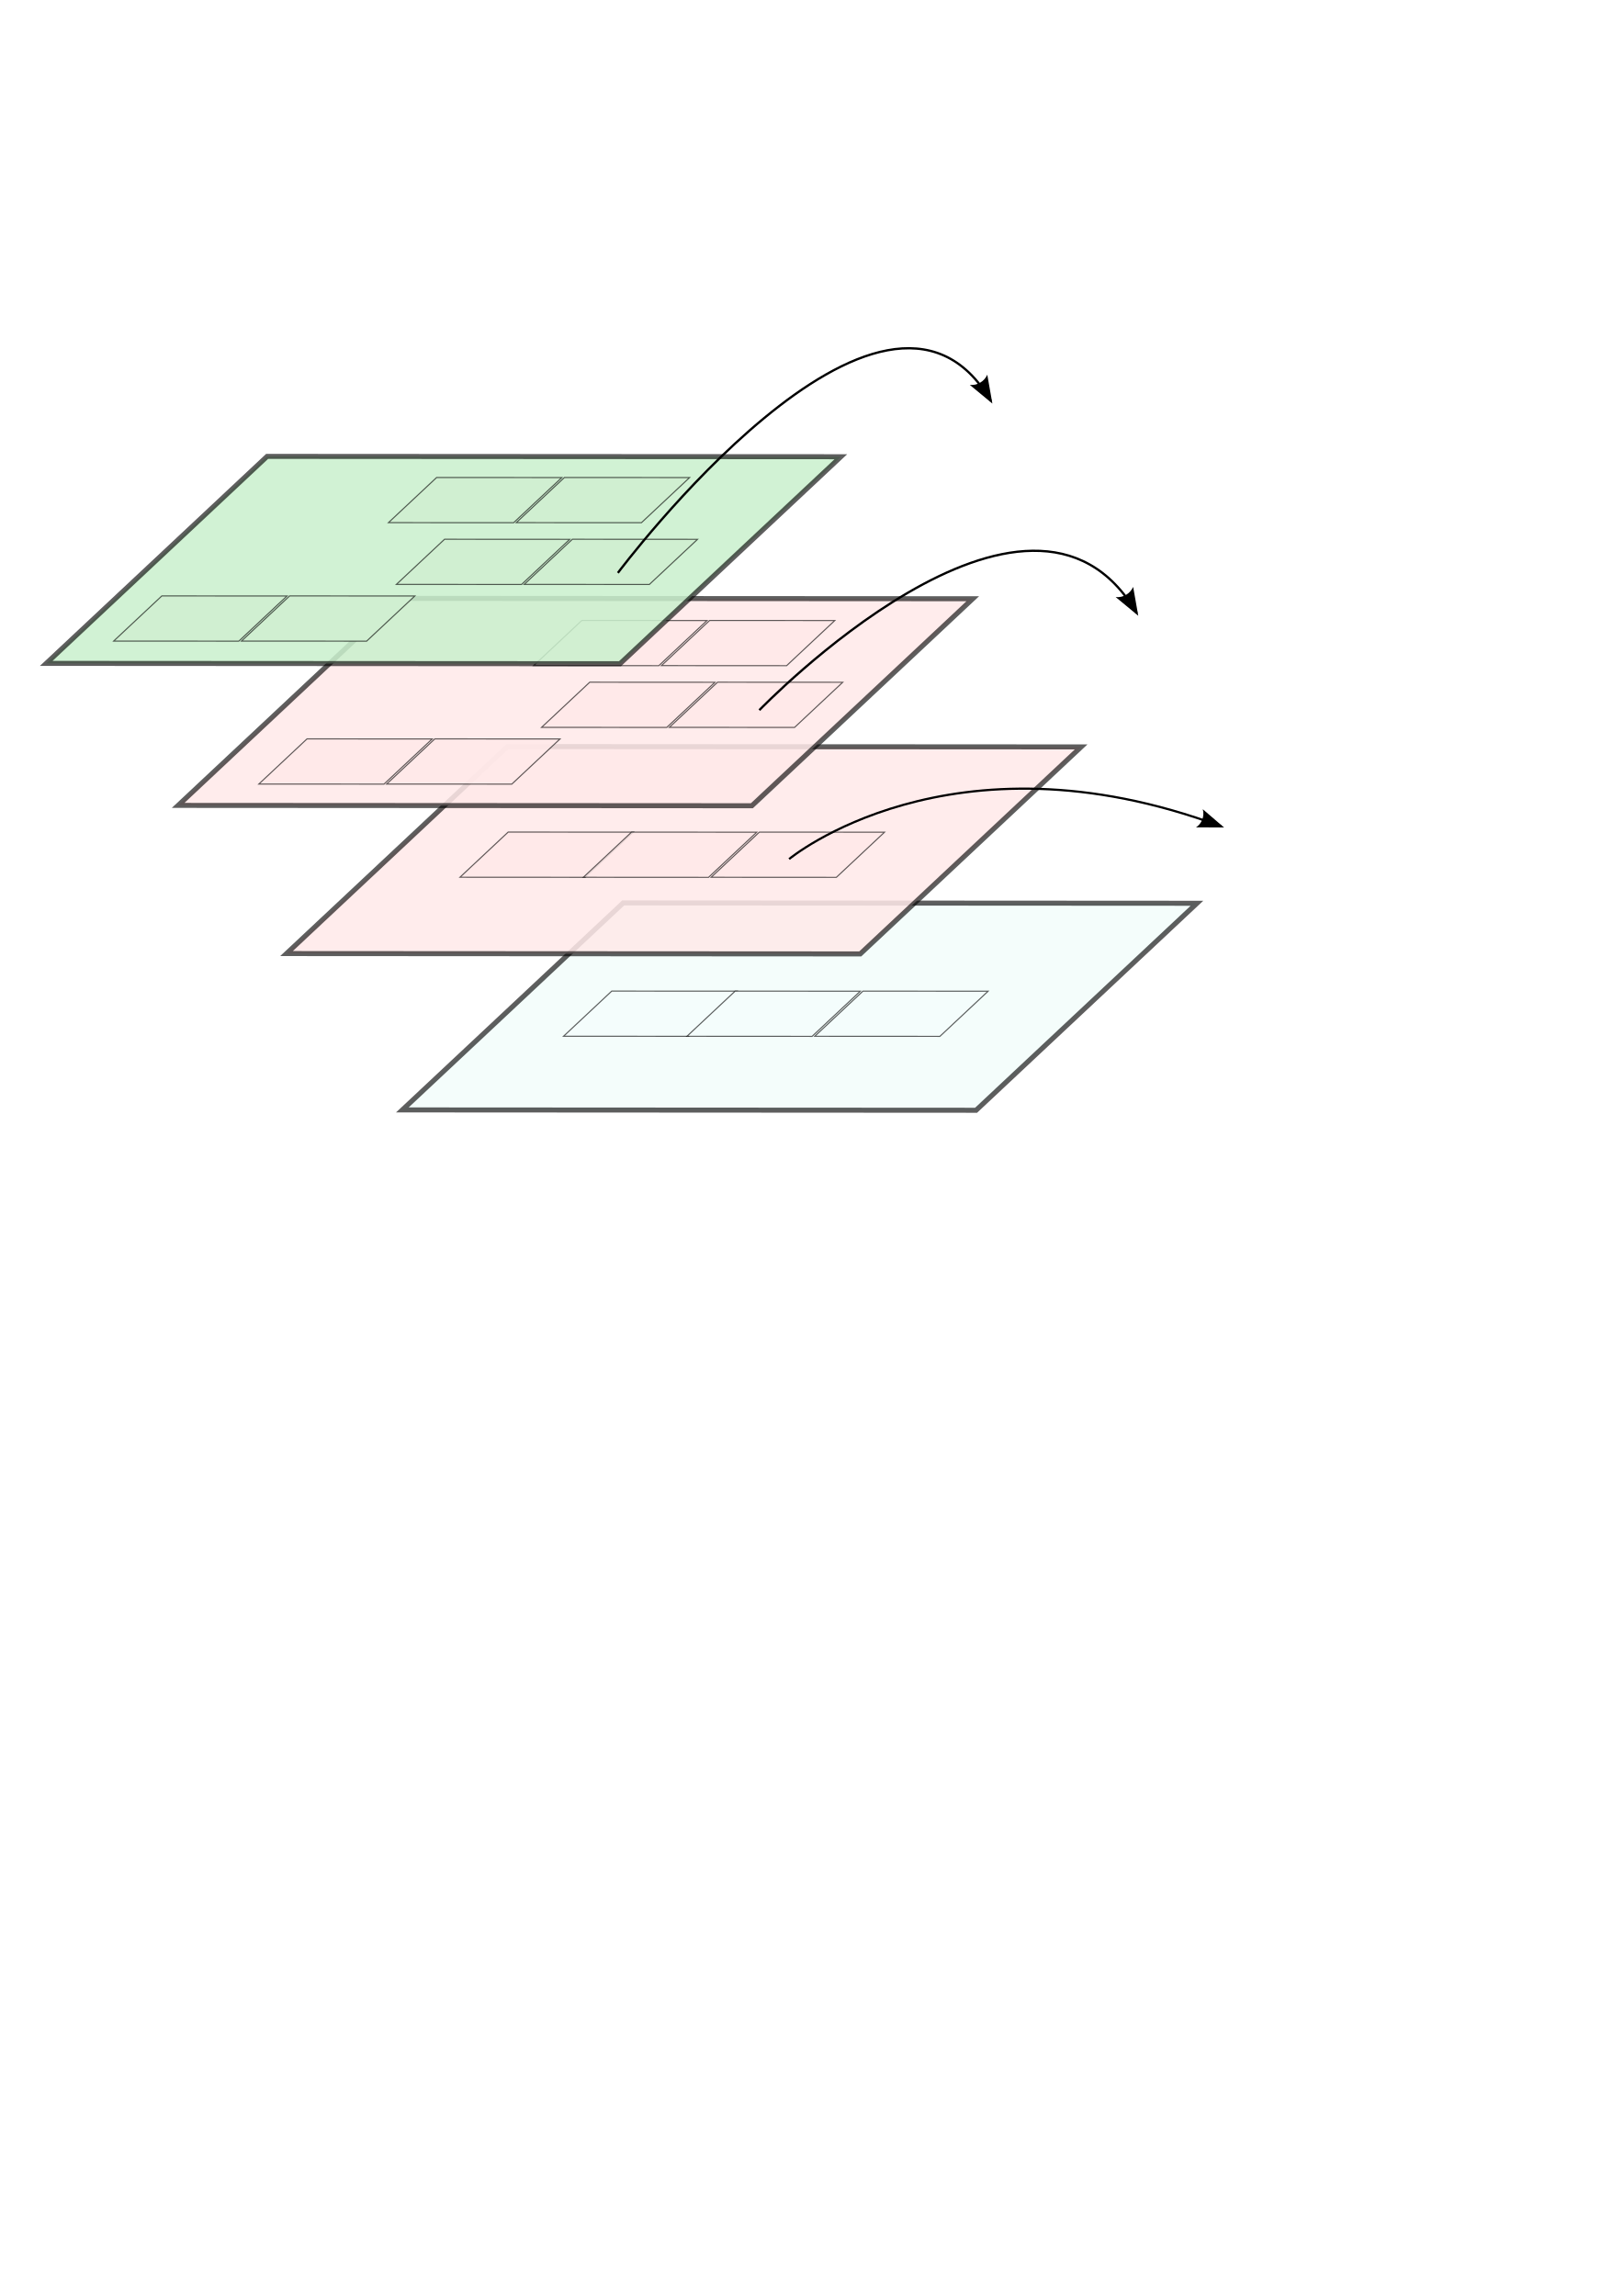
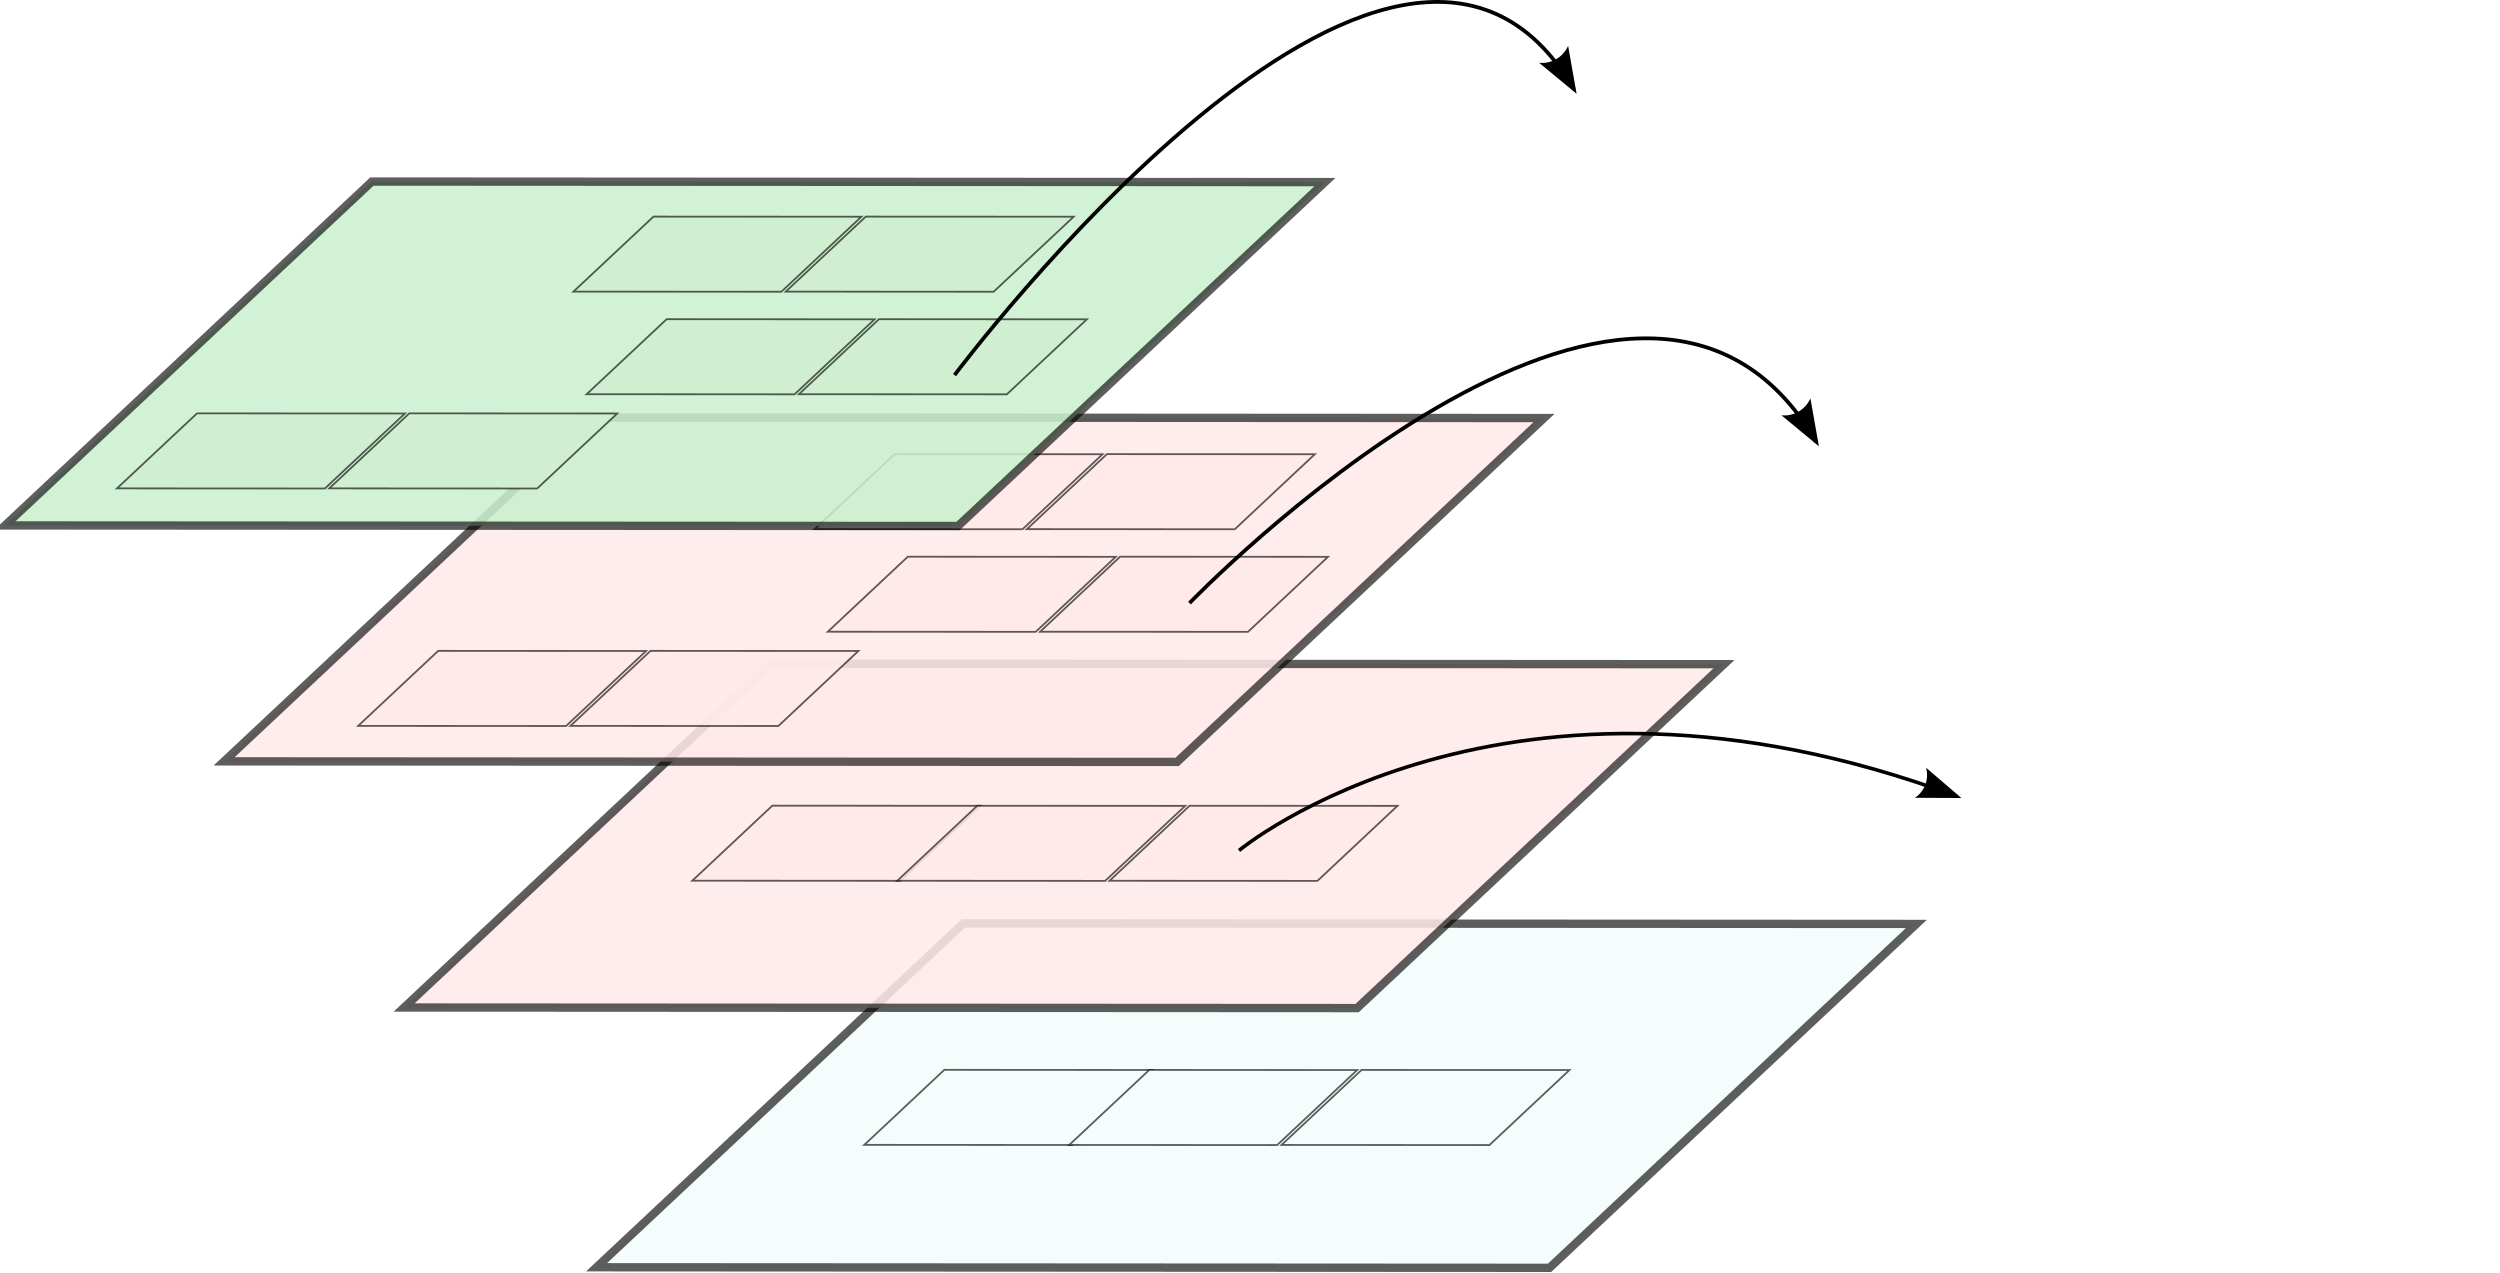
- <svg xmlns="http://www.w3.org/2000/svg" width="744.094" height="1052.362" id="svg2">
+ <svg xmlns="http://www.w3.org/2000/svg" width="689.739" height="351.179" id="svg2" version="1.1">
  <defs id="defs4">
-     <marker orient="auto" refY="0.0" refX="0.0" id="Arrow2Lend" style="overflow:visible;">
-       <path id="path7074" style="font-size:12.0;fill-rule:evenodd;stroke-width:0.625;stroke-linejoin:round;" d="M 8.719,4.034 L -2.207,0.016 L 8.719,-4.002 C 6.973,-1.63 6.983,1.616 8.719,4.034 z " transform="scale(1.1) rotate(180) translate(1,0)" />
+     <marker orient="auto" refY="0" refX="0" id="Arrow2Lend" style="overflow:visible">
+       <path id="path7074" style="font-size:12px;fill-rule:evenodd;stroke-width:0.625;stroke-linejoin:round" d="M 8.719,4.034 -2.207,0.016 8.719,-4.002 c -1.745,2.372 -1.735,5.617 -6e-7,8.035 z" transform="matrix(-1.1,0,0,-1.1,-1.1,0)" />
    </marker>
-     <marker orient="auto" refY="0.0" refX="0.0" id="Arrow1Lend" style="overflow:visible;">
-       <path id="path7056" d="M 0.0,0.0 L 5.0,-5.0 L -12.5,0.0 L 5.0,5.0 L 0.0,0.0 z " style="fill-rule:evenodd;stroke:#000000;stroke-width:1.0pt;marker-start:none;" transform="scale(0.8) rotate(180) translate(12.5,0)" />
+     <marker orient="auto" refY="0" refX="0" id="Arrow1Lend" style="overflow:visible">
+       <path id="path7056" d="M 0,0 5,-5 -12.5,0 5,5 0,0 z" style="fill-rule:evenodd;stroke:#000000;stroke-width:1pt;marker-start:none" transform="matrix(-0.8,0,0,-0.8,-10,0)" />
    </marker>
  </defs>
-   <g id="layer1">
-     <rect style="opacity:1;fill:#aff1e6;fill-opacity:0.137;stroke:#000000;stroke-width:3.361;stroke-linecap:round;stroke-miterlimit:4;stroke-dasharray:none;stroke-dashoffset:0;stroke-opacity:0.632" id="rect3142" width="262.929" height="138.733" x="726.645" y="604.509" transform="matrix(0.9999998,6.0000583e-4,-0.7295926,0.6838821,0,0)" />
-     <rect style="opacity:1;fill:#ffe8e8;fill-opacity:0.863;stroke:#000000;stroke-width:3.361;stroke-linecap:round;stroke-miterlimit:4;stroke-dasharray:none;stroke-dashoffset:0;stroke-opacity:0.632" id="rect19454" width="262.929" height="138.733" x="597.19" y="499.833" transform="matrix(0.9999998,6.0000449e-4,-0.7295926,0.6838821,0,0)" />
-     <rect style="opacity:1;fill:#ffe8e8;fill-opacity:0.863;stroke:#000000;stroke-width:3.361;stroke-linecap:round;stroke-miterlimit:4;stroke-dasharray:none;stroke-dashoffset:0;stroke-opacity:0.632" id="rect3134" width="262.929" height="138.733" x="475.153" y="400.637" transform="matrix(0.9999998,6.0000446e-4,-0.7295926,0.6838821,0,0)" />
+   <g id="layer1" transform="translate(-19.80315,-159.0948)">
+     <rect style="fill:#aff1e6;fill-opacity:0.137;stroke:#000000;stroke-width:3.361;stroke-linecap:round;stroke-miterlimit:4;stroke-opacity:0.632;stroke-dasharray:none;stroke-dashoffset:0" id="rect3142" width="262.929" height="138.733" x="726.645" y="604.509" transform="matrix(0.9999998,6.0000583e-4,-0.7295926,0.6838821,0,0)" />
+     <rect style="fill:#ffe8e8;fill-opacity:0.863;stroke:#000000;stroke-width:3.361;stroke-linecap:round;stroke-miterlimit:4;stroke-opacity:0.632;stroke-dasharray:none;stroke-dashoffset:0" id="rect19454" width="262.929" height="138.733" x="597.19" y="499.833" transform="matrix(0.9999998,6.0000449e-4,-0.7295926,0.6838821,0,0)" />
+     <rect style="fill:#ffe8e8;fill-opacity:0.863;stroke:#000000;stroke-width:3.361;stroke-linecap:round;stroke-miterlimit:4;stroke-opacity:0.632;stroke-dasharray:none;stroke-dashoffset:0" id="rect3134" width="262.929" height="138.733" x="475.153" y="400.637" transform="matrix(0.9999998,6.0000446e-4,-0.7295926,0.6838821,0,0)" />
    <g id="g20478" transform="translate(-907.731,-197.9899)">
-       <rect transform="matrix(0.9999998,6.0000467e-4,-0.7295926,0.6838821,0,0)" y="703.863" x="1687.895" height="30.264" width="57.357" id="rect20480" style="fill:#ffe8e8;fill-opacity:0.863;stroke:#000000;stroke-width:0.733;stroke-linecap:round;stroke-miterlimit:4;stroke-dasharray:none;stroke-dashoffset:0;stroke-opacity:0.632" />
-       <rect transform="matrix(0.9999998,6.0000473e-4,-0.7295926,0.6838821,0,0)" y="703.811" x="1746.426" height="30.265" width="57.357" id="rect20482" style="fill:#ffe8e8;fill-opacity:0.863;stroke:#000000;stroke-width:0.733;stroke-linecap:round;stroke-miterlimit:4;stroke-dasharray:none;stroke-dashoffset:0;stroke-opacity:0.632" />
+       <rect transform="matrix(0.9999998,6.0000467e-4,-0.7295926,0.6838821,0,0)" y="703.863" x="1687.895" height="30.264" width="57.357" id="rect20480" style="fill:#ffe8e8;fill-opacity:0.863;stroke:#000000;stroke-width:0.733;stroke-linecap:round;stroke-miterlimit:4;stroke-opacity:0.632;stroke-dasharray:none;stroke-dashoffset:0" />
+       <rect transform="matrix(0.9999998,6.0000473e-4,-0.7295926,0.6838821,0,0)" y="703.811" x="1746.426" height="30.265" width="57.357" id="rect20482" style="fill:#ffe8e8;fill-opacity:0.863;stroke:#000000;stroke-width:0.733;stroke-linecap:round;stroke-miterlimit:4;stroke-opacity:0.632;stroke-dasharray:none;stroke-dashoffset:0" />
    </g>
-     <rect style="opacity:1;fill:#c9f0cd;fill-opacity:0.863;stroke:#000000;stroke-width:3.361;stroke-linecap:round;stroke-miterlimit:4;stroke-dasharray:none;stroke-dashoffset:0;stroke-opacity:0.632" id="rect2160" width="262.929" height="138.733" x="345.354" y="305.57" transform="matrix(0.9999998,6.0000512e-4,-0.7295926,0.6838821,0,0)" />
+     <rect style="fill:#c9f0cd;fill-opacity:0.863;stroke:#000000;stroke-width:3.361;stroke-linecap:round;stroke-miterlimit:4;stroke-opacity:0.632;stroke-dasharray:none;stroke-dashoffset:0" id="rect2160" width="262.929" height="138.733" x="345.354" y="305.57" transform="matrix(0.9999998,6.0000512e-4,-0.7295926,0.6838821,0,0)" />
    <g id="g22464" transform="translate(-1100.201,-209.2336)" style="fill:#d0efd1;fill-opacity:1">
-       <rect transform="matrix(0.9999998,6.0000467e-4,-0.7295926,0.6838821,0,0)" y="703.863" x="1687.895" height="30.264" width="57.357" id="rect22466" style="fill:#d0efd1;fill-opacity:1;stroke:#000000;stroke-width:0.733;stroke-linecap:round;stroke-miterlimit:4;stroke-dasharray:none;stroke-dashoffset:0;stroke-opacity:0.632" />
-       <rect transform="matrix(0.9999998,6.0000473e-4,-0.7295926,0.6838821,0,0)" y="703.811" x="1746.426" height="30.265" width="57.357" id="rect22468" style="fill:#d0efd1;fill-opacity:1;stroke:#000000;stroke-width:0.733;stroke-linecap:round;stroke-miterlimit:4;stroke-dasharray:none;stroke-dashoffset:0;stroke-opacity:0.632" />
+       <rect transform="matrix(0.9999998,6.0000467e-4,-0.7295926,0.6838821,0,0)" y="703.863" x="1687.895" height="30.264" width="57.357" id="rect22466" style="fill:#d0efd1;fill-opacity:1;stroke:#000000;stroke-width:0.733;stroke-linecap:round;stroke-miterlimit:4;stroke-opacity:0.632;stroke-dasharray:none;stroke-dashoffset:0" />
+       <rect transform="matrix(0.9999998,6.0000473e-4,-0.7295926,0.6838821,0,0)" y="703.811" x="1746.426" height="30.265" width="57.357" id="rect22468" style="fill:#d0efd1;fill-opacity:1;stroke:#000000;stroke-width:0.733;stroke-linecap:round;stroke-miterlimit:4;stroke-opacity:0.632;stroke-dasharray:none;stroke-dashoffset:0" />
    </g>
    <flowRoot xml:space="preserve" id="flowRoot16162" transform="matrix(2.157772,0,0,2.157772,-319.7607,116.2176)">
      <flowRegion id="flowRegion16164">
        <rect id="rect16166" width="32.197" height="14.094" x="411.429" y="115.219" />
      </flowRegion>
      <flowPara id="flowPara16168">a+2</flowPara>
    </flowRoot>
    <g id="g20470" transform="translate(47.45736,70.88309)" style="fill:#f4fdfc;fill-opacity:1">
-       <rect transform="matrix(0.9999998,6.0000462e-4,-0.7295926,0.6838821,0,0)" y="560.026" x="641.471" height="30.264" width="57.357" id="rect20472" style="fill:#f4fdfc;fill-opacity:1;stroke:#000000;stroke-width:0.733;stroke-linecap:round;stroke-miterlimit:4;stroke-dasharray:none;stroke-dashoffset:0;stroke-opacity:0.632" />
-       <rect transform="matrix(0.9999998,6.0000466e-4,-0.7295926,0.6838821,0,0)" y="560.007" x="698.004" height="30.264" width="57.357" id="rect20474" style="fill:#f4fdfc;fill-opacity:1;stroke:#000000;stroke-width:0.733;stroke-linecap:round;stroke-miterlimit:4;stroke-dasharray:none;stroke-dashoffset:0;stroke-opacity:0.632" />
-       <rect transform="matrix(0.9999998,6.0000472e-4,-0.7295926,0.6838821,0,0)" y="559.955" x="756.535" height="30.265" width="57.357" id="rect20476" style="fill:#f4fdfc;fill-opacity:1;stroke:#000000;stroke-width:0.733;stroke-linecap:round;stroke-miterlimit:4;stroke-dasharray:none;stroke-dashoffset:0;stroke-opacity:0.632" />
+       <rect transform="matrix(0.9999998,6.0000462e-4,-0.7295926,0.6838821,0,0)" y="560.026" x="641.471" height="30.264" width="57.357" id="rect20472" style="fill:#f4fdfc;fill-opacity:1;stroke:#000000;stroke-width:0.733;stroke-linecap:round;stroke-miterlimit:4;stroke-opacity:0.632;stroke-dasharray:none;stroke-dashoffset:0" />
+       <rect transform="matrix(0.9999998,6.0000466e-4,-0.7295926,0.6838821,0,0)" y="560.007" x="698.004" height="30.264" width="57.357" id="rect20474" style="fill:#f4fdfc;fill-opacity:1;stroke:#000000;stroke-width:0.733;stroke-linecap:round;stroke-miterlimit:4;stroke-opacity:0.632;stroke-dasharray:none;stroke-dashoffset:0" />
+       <rect transform="matrix(0.9999998,6.0000472e-4,-0.7295926,0.6838821,0,0)" y="559.955" x="756.535" height="30.265" width="57.357" id="rect20476" style="fill:#f4fdfc;fill-opacity:1;stroke:#000000;stroke-width:0.733;stroke-linecap:round;stroke-miterlimit:4;stroke-opacity:0.632;stroke-dasharray:none;stroke-dashoffset:0" />
    </g>
    <flowRoot xml:space="preserve" id="flowRoot16178" transform="matrix(2.157772,0,0,2.157772,-610.694,200.9134)" style="font-size:10.196px;font-style:normal;font-variant:normal;font-weight:normal;font-stretch:normal;text-align:start;line-height:125%;writing-mode:lr-tb;text-anchor:start;font-family:Bitstream Vera Sans">
      <flowRegion id="flowRegion16180">
        <rect id="rect16182" width="18.153" height="14.094" x="411.429" y="115.219" style="font-size:10.196px;font-style:normal;font-variant:normal;font-weight:normal;font-stretch:normal;text-align:start;line-height:125%;writing-mode:lr-tb;text-anchor:start;font-family:Bitstream Vera Sans" />
      </flowRegion>
      <flowPara id="flowPara16184">&amp;a</flowPara>
    </flowRoot>
    <g id="g19494" transform="translate(0,-2)">
-       <rect transform="matrix(0.9999998,6.0000462e-4,-0.7295926,0.6838821,0,0)" y="560.026" x="641.471" height="30.264" width="57.357" id="rect19466" style="fill:#ffe8e8;fill-opacity:0.863;stroke:#000000;stroke-width:0.733;stroke-linecap:round;stroke-miterlimit:4;stroke-dasharray:none;stroke-dashoffset:0;stroke-opacity:0.632" />
-       <rect transform="matrix(0.9999998,6.0000466e-4,-0.7295926,0.6838821,0,0)" y="560.007" x="698.004" height="30.264" width="57.357" id="rect19468" style="fill:#ffe8e8;fill-opacity:0.863;stroke:#000000;stroke-width:0.733;stroke-linecap:round;stroke-miterlimit:4;stroke-dasharray:none;stroke-dashoffset:0;stroke-opacity:0.632" />
-       <rect transform="matrix(0.9999998,6.0000472e-4,-0.7295926,0.6838821,0,0)" y="559.955" x="756.535" height="30.265" width="57.357" id="rect19470" style="fill:#ffe8e8;fill-opacity:0.863;stroke:#000000;stroke-width:0.733;stroke-linecap:round;stroke-miterlimit:4;stroke-dasharray:none;stroke-dashoffset:0;stroke-opacity:0.632" />
+       <rect transform="matrix(0.9999998,6.0000462e-4,-0.7295926,0.6838821,0,0)" y="560.026" x="641.471" height="30.264" width="57.357" id="rect19466" style="fill:#ffe8e8;fill-opacity:0.863;stroke:#000000;stroke-width:0.733;stroke-linecap:round;stroke-miterlimit:4;stroke-opacity:0.632;stroke-dasharray:none;stroke-dashoffset:0" />
+       <rect transform="matrix(0.9999998,6.0000466e-4,-0.7295926,0.6838821,0,0)" y="560.007" x="698.004" height="30.264" width="57.357" id="rect19468" style="fill:#ffe8e8;fill-opacity:0.863;stroke:#000000;stroke-width:0.733;stroke-linecap:round;stroke-miterlimit:4;stroke-opacity:0.632;stroke-dasharray:none;stroke-dashoffset:0" />
+       <rect transform="matrix(0.9999998,6.0000472e-4,-0.7295926,0.6838821,0,0)" y="559.955" x="756.535" height="30.265" width="57.357" id="rect19470" style="fill:#ffe8e8;fill-opacity:0.863;stroke:#000000;stroke-width:0.733;stroke-linecap:round;stroke-miterlimit:4;stroke-opacity:0.632;stroke-dasharray:none;stroke-dashoffset:0" />
    </g>
    <flowRoot xml:space="preserve" id="flowRoot19458" transform="matrix(2.157772,0,0,2.157772,-643.183,127.7227)" style="font-size:10.196px;font-style:normal;font-variant:normal;font-weight:normal;font-stretch:normal;text-align:start;line-height:125%;writing-mode:lr-tb;text-anchor:start;font-family:Bitstream Vera Sans">
      <flowRegion id="flowRegion19460">
        <rect id="rect19462" width="7.853" height="14.094" x="411.429" y="115.219" style="font-size:10.196px;font-style:normal;font-variant:normal;font-weight:normal;font-stretch:normal;text-align:start;line-height:125%;writing-mode:lr-tb;text-anchor:start;font-family:Bitstream Vera Sans" />
      </flowRegion>
      <flowPara id="flowPara19464">a</flowPara>
    </flowRoot>
    <g id="g19487" transform="translate(-1033.665,-143.7056)">
-       <rect transform="matrix(0.9999998,6.0000467e-4,-0.7295926,0.6838821,0,0)" y="703.863" x="1687.895" height="30.264" width="57.357" id="rect19472" style="fill:#ffe8e8;fill-opacity:0.863;stroke:#000000;stroke-width:0.733;stroke-linecap:round;stroke-miterlimit:4;stroke-dasharray:none;stroke-dashoffset:0;stroke-opacity:0.632" />
-       <rect transform="matrix(0.9999998,6.0000473e-4,-0.7295926,0.6838821,0,0)" y="703.811" x="1746.426" height="30.265" width="57.357" id="rect19474" style="fill:#ffe8e8;fill-opacity:0.863;stroke:#000000;stroke-width:0.733;stroke-linecap:round;stroke-miterlimit:4;stroke-dasharray:none;stroke-dashoffset:0;stroke-opacity:0.632" />
+       <rect transform="matrix(0.9999998,6.0000467e-4,-0.7295926,0.6838821,0,0)" y="703.863" x="1687.895" height="30.264" width="57.357" id="rect19472" style="fill:#ffe8e8;fill-opacity:0.863;stroke:#000000;stroke-width:0.733;stroke-linecap:round;stroke-miterlimit:4;stroke-opacity:0.632;stroke-dasharray:none;stroke-dashoffset:0" />
+       <rect transform="matrix(0.9999998,6.0000473e-4,-0.7295926,0.6838821,0,0)" y="703.811" x="1746.426" height="30.265" width="57.357" id="rect19474" style="fill:#ffe8e8;fill-opacity:0.863;stroke:#000000;stroke-width:0.733;stroke-linecap:round;stroke-miterlimit:4;stroke-opacity:0.632;stroke-dasharray:none;stroke-dashoffset:0" />
    </g>
    <flowRoot xml:space="preserve" id="flowRoot16170" transform="matrix(2.157772,0,0,2.157772,-744.5011,84.98437)" style="font-size:10.196px;font-style:normal;font-variant:normal;font-weight:normal;font-stretch:normal;text-align:start;line-height:125%;writing-mode:lr-tb;text-anchor:start;font-family:Bitstream Vera Sans">
      <flowRegion id="flowRegion16172">
        <rect id="rect16174" width="16.28" height="14.094" x="411.429" y="115.219" style="font-size:10.196px;font-style:normal;font-variant:normal;font-weight:normal;font-stretch:normal;text-align:start;line-height:125%;writing-mode:lr-tb;text-anchor:start;font-family:Bitstream Vera Sans" />
      </flowRegion>
      <flowPara id="flowPara16176">*a</flowPara>
    </flowRoot>
-     <path style="fill:none;fill-rule:evenodd;stroke:#000000;stroke-width:1.002px;stroke-linecap:butt;stroke-linejoin:miter;marker-mid:none;marker-end:url(#Arrow2Lend);stroke-opacity:1" d="M 361.636,393.742 C 361.636,393.742 435.296,332.456 559.686,378.812" id="path19499" />
+     <path style="fill:none;stroke:#000000;stroke-width:1.002px;stroke-linecap:butt;stroke-linejoin:miter;stroke-opacity:1;marker-mid:none;marker-end:url(#Arrow2Lend)" d="m 361.636,393.742 c 0,0 73.661,-61.286 198.05,-14.929" id="path19499" />
    <g id="g20484" transform="translate(-904.0965,-169.6854)">
-       <rect transform="matrix(0.9999998,6.0000467e-4,-0.7295926,0.6838821,0,0)" y="703.863" x="1687.895" height="30.264" width="57.357" id="rect20486" style="fill:#ffe8e8;fill-opacity:0.863;stroke:#000000;stroke-width:0.733;stroke-linecap:round;stroke-miterlimit:4;stroke-dasharray:none;stroke-dashoffset:0;stroke-opacity:0.632" />
-       <rect transform="matrix(0.9999998,6.0000473e-4,-0.7295926,0.6838821,0,0)" y="703.811" x="1746.426" height="30.265" width="57.357" id="rect20488" style="fill:#ffe8e8;fill-opacity:0.863;stroke:#000000;stroke-width:0.733;stroke-linecap:round;stroke-miterlimit:4;stroke-dasharray:none;stroke-dashoffset:0;stroke-opacity:0.632" />
+       <rect transform="matrix(0.9999998,6.0000467e-4,-0.7295926,0.6838821,0,0)" y="703.863" x="1687.895" height="30.264" width="57.357" id="rect20486" style="fill:#ffe8e8;fill-opacity:0.863;stroke:#000000;stroke-width:0.733;stroke-linecap:round;stroke-miterlimit:4;stroke-opacity:0.632;stroke-dasharray:none;stroke-dashoffset:0" />
+       <rect transform="matrix(0.9999998,6.0000473e-4,-0.7295926,0.6838821,0,0)" y="703.811" x="1746.426" height="30.265" width="57.357" id="rect20488" style="fill:#ffe8e8;fill-opacity:0.863;stroke:#000000;stroke-width:0.733;stroke-linecap:round;stroke-miterlimit:4;stroke-opacity:0.632;stroke-dasharray:none;stroke-dashoffset:0" />
    </g>
-     <path style="fill:none;fill-rule:evenodd;stroke:#000000;stroke-width:1.048px;stroke-linecap:butt;stroke-linejoin:miter;marker-start:none;marker-mid:none;marker-end:url(#Arrow2Lend);stroke-opacity:1" d="M 347.985,325.487 C 347.985,325.487 471.88,196.809 520.911,281.029" id="path20498" />
+     <path style="fill:none;stroke:#000000;stroke-width:1.048px;stroke-linecap:butt;stroke-linejoin:miter;stroke-opacity:1;marker-start:none;marker-mid:none;marker-end:url(#Arrow2Lend)" d="m 347.985,325.487 c 0,0 123.895,-128.679 172.925,-44.458" id="path20498" />
    <g id="g22458" transform="translate(-974.2665,-263.5179)" style="fill:#d0efd1;fill-opacity:1">
-       <rect transform="matrix(0.9999998,6.0000467e-4,-0.7295926,0.6838821,0,0)" y="703.863" x="1687.895" height="30.264" width="57.357" id="rect22460" style="fill:#d0efd1;fill-opacity:1;stroke:#000000;stroke-width:0.733;stroke-linecap:round;stroke-miterlimit:4;stroke-dasharray:none;stroke-dashoffset:0;stroke-opacity:0.632" />
-       <rect transform="matrix(0.9999998,6.0000473e-4,-0.7295926,0.6838821,0,0)" y="703.811" x="1746.426" height="30.265" width="57.357" id="rect22462" style="fill:#d0efd1;fill-opacity:1;stroke:#000000;stroke-width:0.733;stroke-linecap:round;stroke-miterlimit:4;stroke-dasharray:none;stroke-dashoffset:0;stroke-opacity:0.632" />
+       <rect transform="matrix(0.9999998,6.0000467e-4,-0.7295926,0.6838821,0,0)" y="703.863" x="1687.895" height="30.264" width="57.357" id="rect22460" style="fill:#d0efd1;fill-opacity:1;stroke:#000000;stroke-width:0.733;stroke-linecap:round;stroke-miterlimit:4;stroke-opacity:0.632;stroke-dasharray:none;stroke-dashoffset:0" />
+       <rect transform="matrix(0.9999998,6.0000473e-4,-0.7295926,0.6838821,0,0)" y="703.811" x="1746.426" height="30.265" width="57.357" id="rect22462" style="fill:#d0efd1;fill-opacity:1;stroke:#000000;stroke-width:0.733;stroke-linecap:round;stroke-miterlimit:4;stroke-opacity:0.632;stroke-dasharray:none;stroke-dashoffset:0" />
    </g>
    <g id="g22478" transform="translate(-970.632,-235.2133)" style="fill:#d0efd1;fill-opacity:1">
-       <rect transform="matrix(0.9999998,6.0000467e-4,-0.7295926,0.6838821,0,0)" y="703.863" x="1687.895" height="30.264" width="57.357" id="rect22480" style="fill:#d0efd1;fill-opacity:1;stroke:#000000;stroke-width:0.733;stroke-linecap:round;stroke-miterlimit:4;stroke-dasharray:none;stroke-dashoffset:0;stroke-opacity:0.632" />
-       <rect transform="matrix(0.9999998,6.0000473e-4,-0.7295926,0.6838821,0,0)" y="703.811" x="1746.426" height="30.265" width="57.357" id="rect22482" style="fill:#d0efd1;fill-opacity:1;stroke:#000000;stroke-width:0.733;stroke-linecap:round;stroke-miterlimit:4;stroke-dasharray:none;stroke-dashoffset:0;stroke-opacity:0.632" />
+       <rect transform="matrix(0.9999998,6.0000467e-4,-0.7295926,0.6838821,0,0)" y="703.863" x="1687.895" height="30.264" width="57.357" id="rect22480" style="fill:#d0efd1;fill-opacity:1;stroke:#000000;stroke-width:0.733;stroke-linecap:round;stroke-miterlimit:4;stroke-opacity:0.632;stroke-dasharray:none;stroke-dashoffset:0" />
+       <rect transform="matrix(0.9999998,6.0000473e-4,-0.7295926,0.6838821,0,0)" y="703.811" x="1746.426" height="30.265" width="57.357" id="rect22482" style="fill:#d0efd1;fill-opacity:1;stroke:#000000;stroke-width:0.733;stroke-linecap:round;stroke-miterlimit:4;stroke-opacity:0.632;stroke-dasharray:none;stroke-dashoffset:0" />
    </g>
    <flowRoot xml:space="preserve" id="flowRoot22470" transform="matrix(2.157772,0,0,2.157772,-819.0366,19.45642)" style="font-size:10.196px;font-style:normal;font-variant:normal;font-weight:normal;font-stretch:normal;text-align:start;line-height:125%;writing-mode:lr-tb;text-anchor:start;fill:#000000;fill-opacity:1;font-family:Bitstream Vera Sans">
      <flowRegion id="flowRegion22472">
        <rect id="rect22474" width="20.962" height="14.094" x="411.429" y="115.219" style="font-size:10.196px;font-style:normal;font-variant:normal;font-weight:normal;font-stretch:normal;text-align:start;line-height:125%;writing-mode:lr-tb;text-anchor:start;fill:#000000;fill-opacity:1;font-family:Bitstream Vera Sans" />
      </flowRegion>
      <flowPara id="flowPara22476">**a</flowPara>
    </flowRoot>
    <g id="g23461">
      <flowRoot transform="matrix(2.157772,0,0,2.157772,-399.0965,37.70783)" id="flowRoot20490" xml:space="preserve">
        <flowRegion id="flowRegion20492">
          <rect y="115.219" x="411.429" height="14.094" width="62.158" id="rect20494" />
        </flowRegion>
        <flowPara id="flowPara20496">*(a+1)+1</flowPara>
      </flowRoot>
      <flowRoot transform="matrix(2.157772,0,0,2.157772,-332.0381,64.80535)" id="flowRoot23453" xml:space="preserve">
        <flowRegion id="flowRegion23455">
          <rect y="115.219" x="411.429" height="15.03" width="72.458" id="rect23457" />
        </flowRegion>
        <flowPara id="flowPara23459">OR &amp;a[1][1]</flowPara>
      </flowRoot>
    </g>
    <g id="g23471" transform="translate(-48.41848,-103.5274)">
      <flowRoot transform="matrix(2.157772,0,0,2.157772,-399.0965,37.70783)" id="flowRoot23473" xml:space="preserve">
        <flowRegion id="flowRegion23475">
          <rect y="115.219" x="411.429" height="14.094" width="75.267" id="rect23477" />
        </flowRegion>
        <flowPara id="flowPara23479">*(*(a+1)+1)</flowPara>
      </flowRoot>
      <flowRoot transform="matrix(2.157772,0,0,2.157772,-332.0381,64.80535)" id="flowRoot23481" xml:space="preserve">
        <flowRegion id="flowRegion23483">
          <rect y="115.219" x="411.429" height="14.094" width="63.095" id="rect23485" />
        </flowRegion>
        <flowPara id="flowPara23487">OR a[1][1]</flowPara>
      </flowRoot>
    </g>
-     <path style="fill:none;fill-rule:evenodd;stroke:#000000;stroke-width:1.048px;stroke-linecap:butt;stroke-linejoin:miter;marker-start:none;marker-mid:none;marker-end:url(#Arrow2Lend);stroke-opacity:1" d="M 283.157,262.581 C 283.157,262.581 405.031,99.557 454.062,183.777" id="path23489" />
+     <path style="fill:none;stroke:#000000;stroke-width:1.048px;stroke-linecap:butt;stroke-linejoin:miter;stroke-opacity:1;marker-start:none;marker-mid:none;marker-end:url(#Arrow2Lend)" d="m 283.157,262.581 c 0,0 121.874,-163.024 170.905,-78.803" id="path23489" />
  </g>
</svg>
